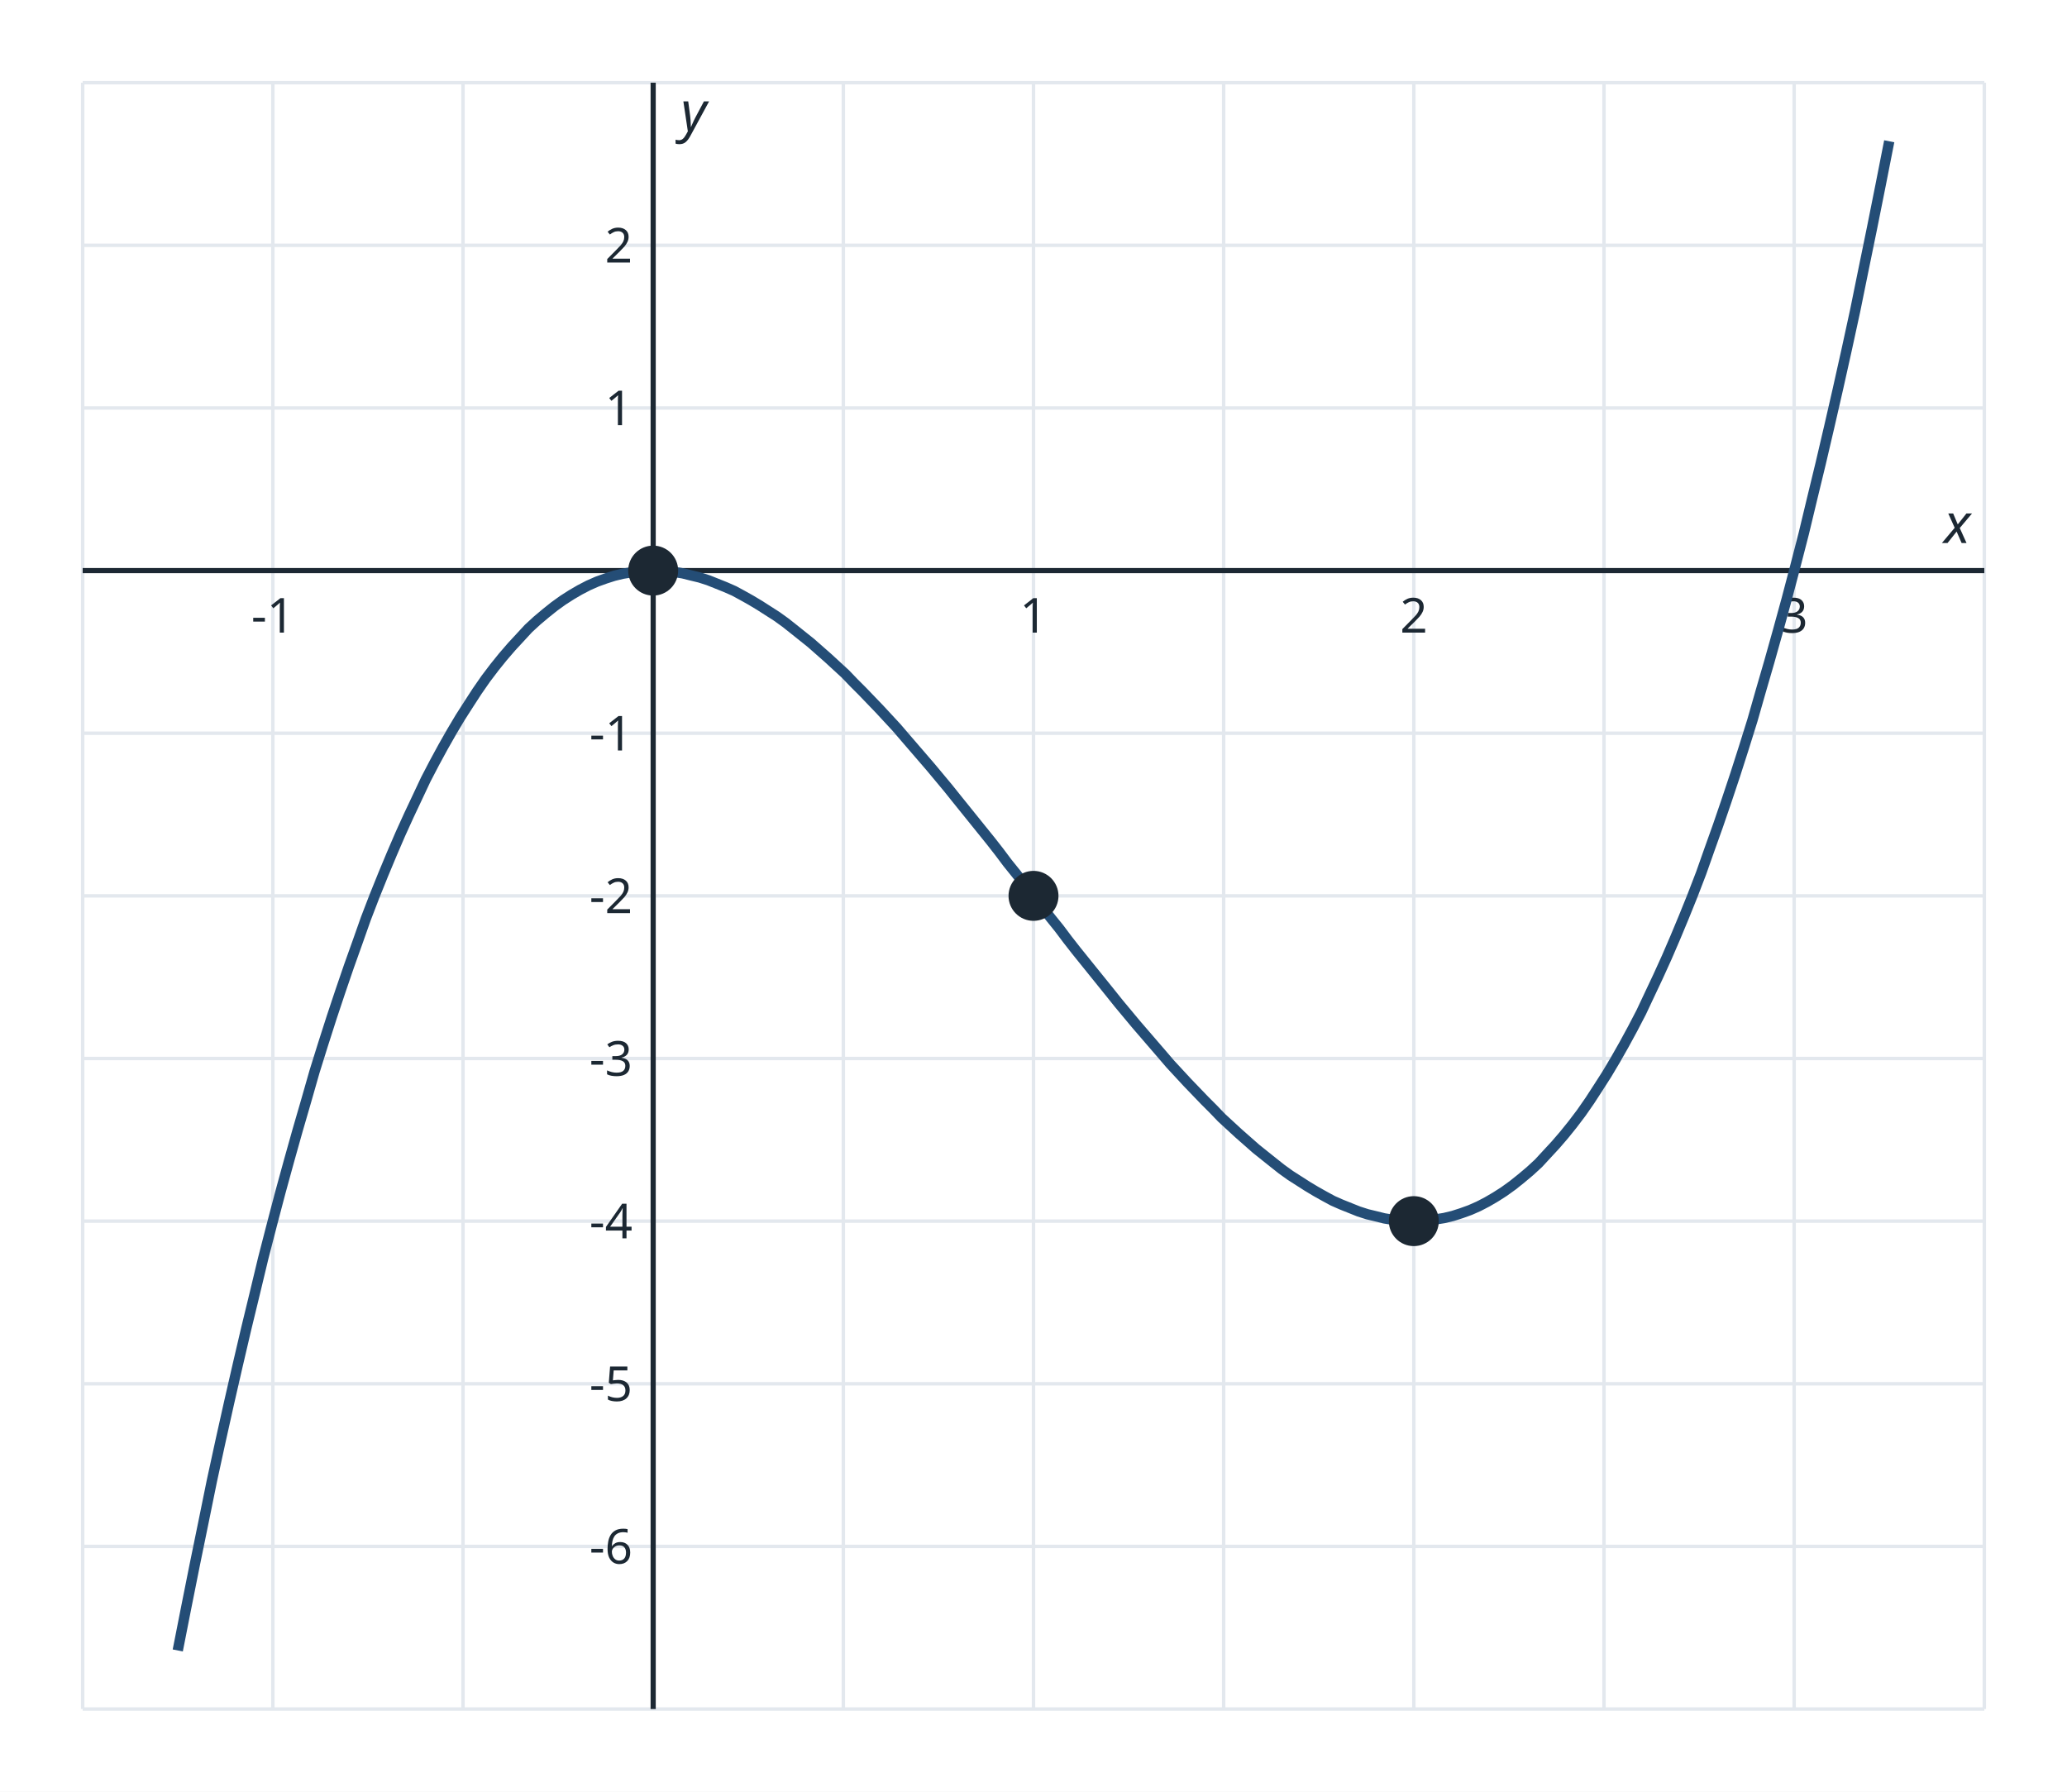
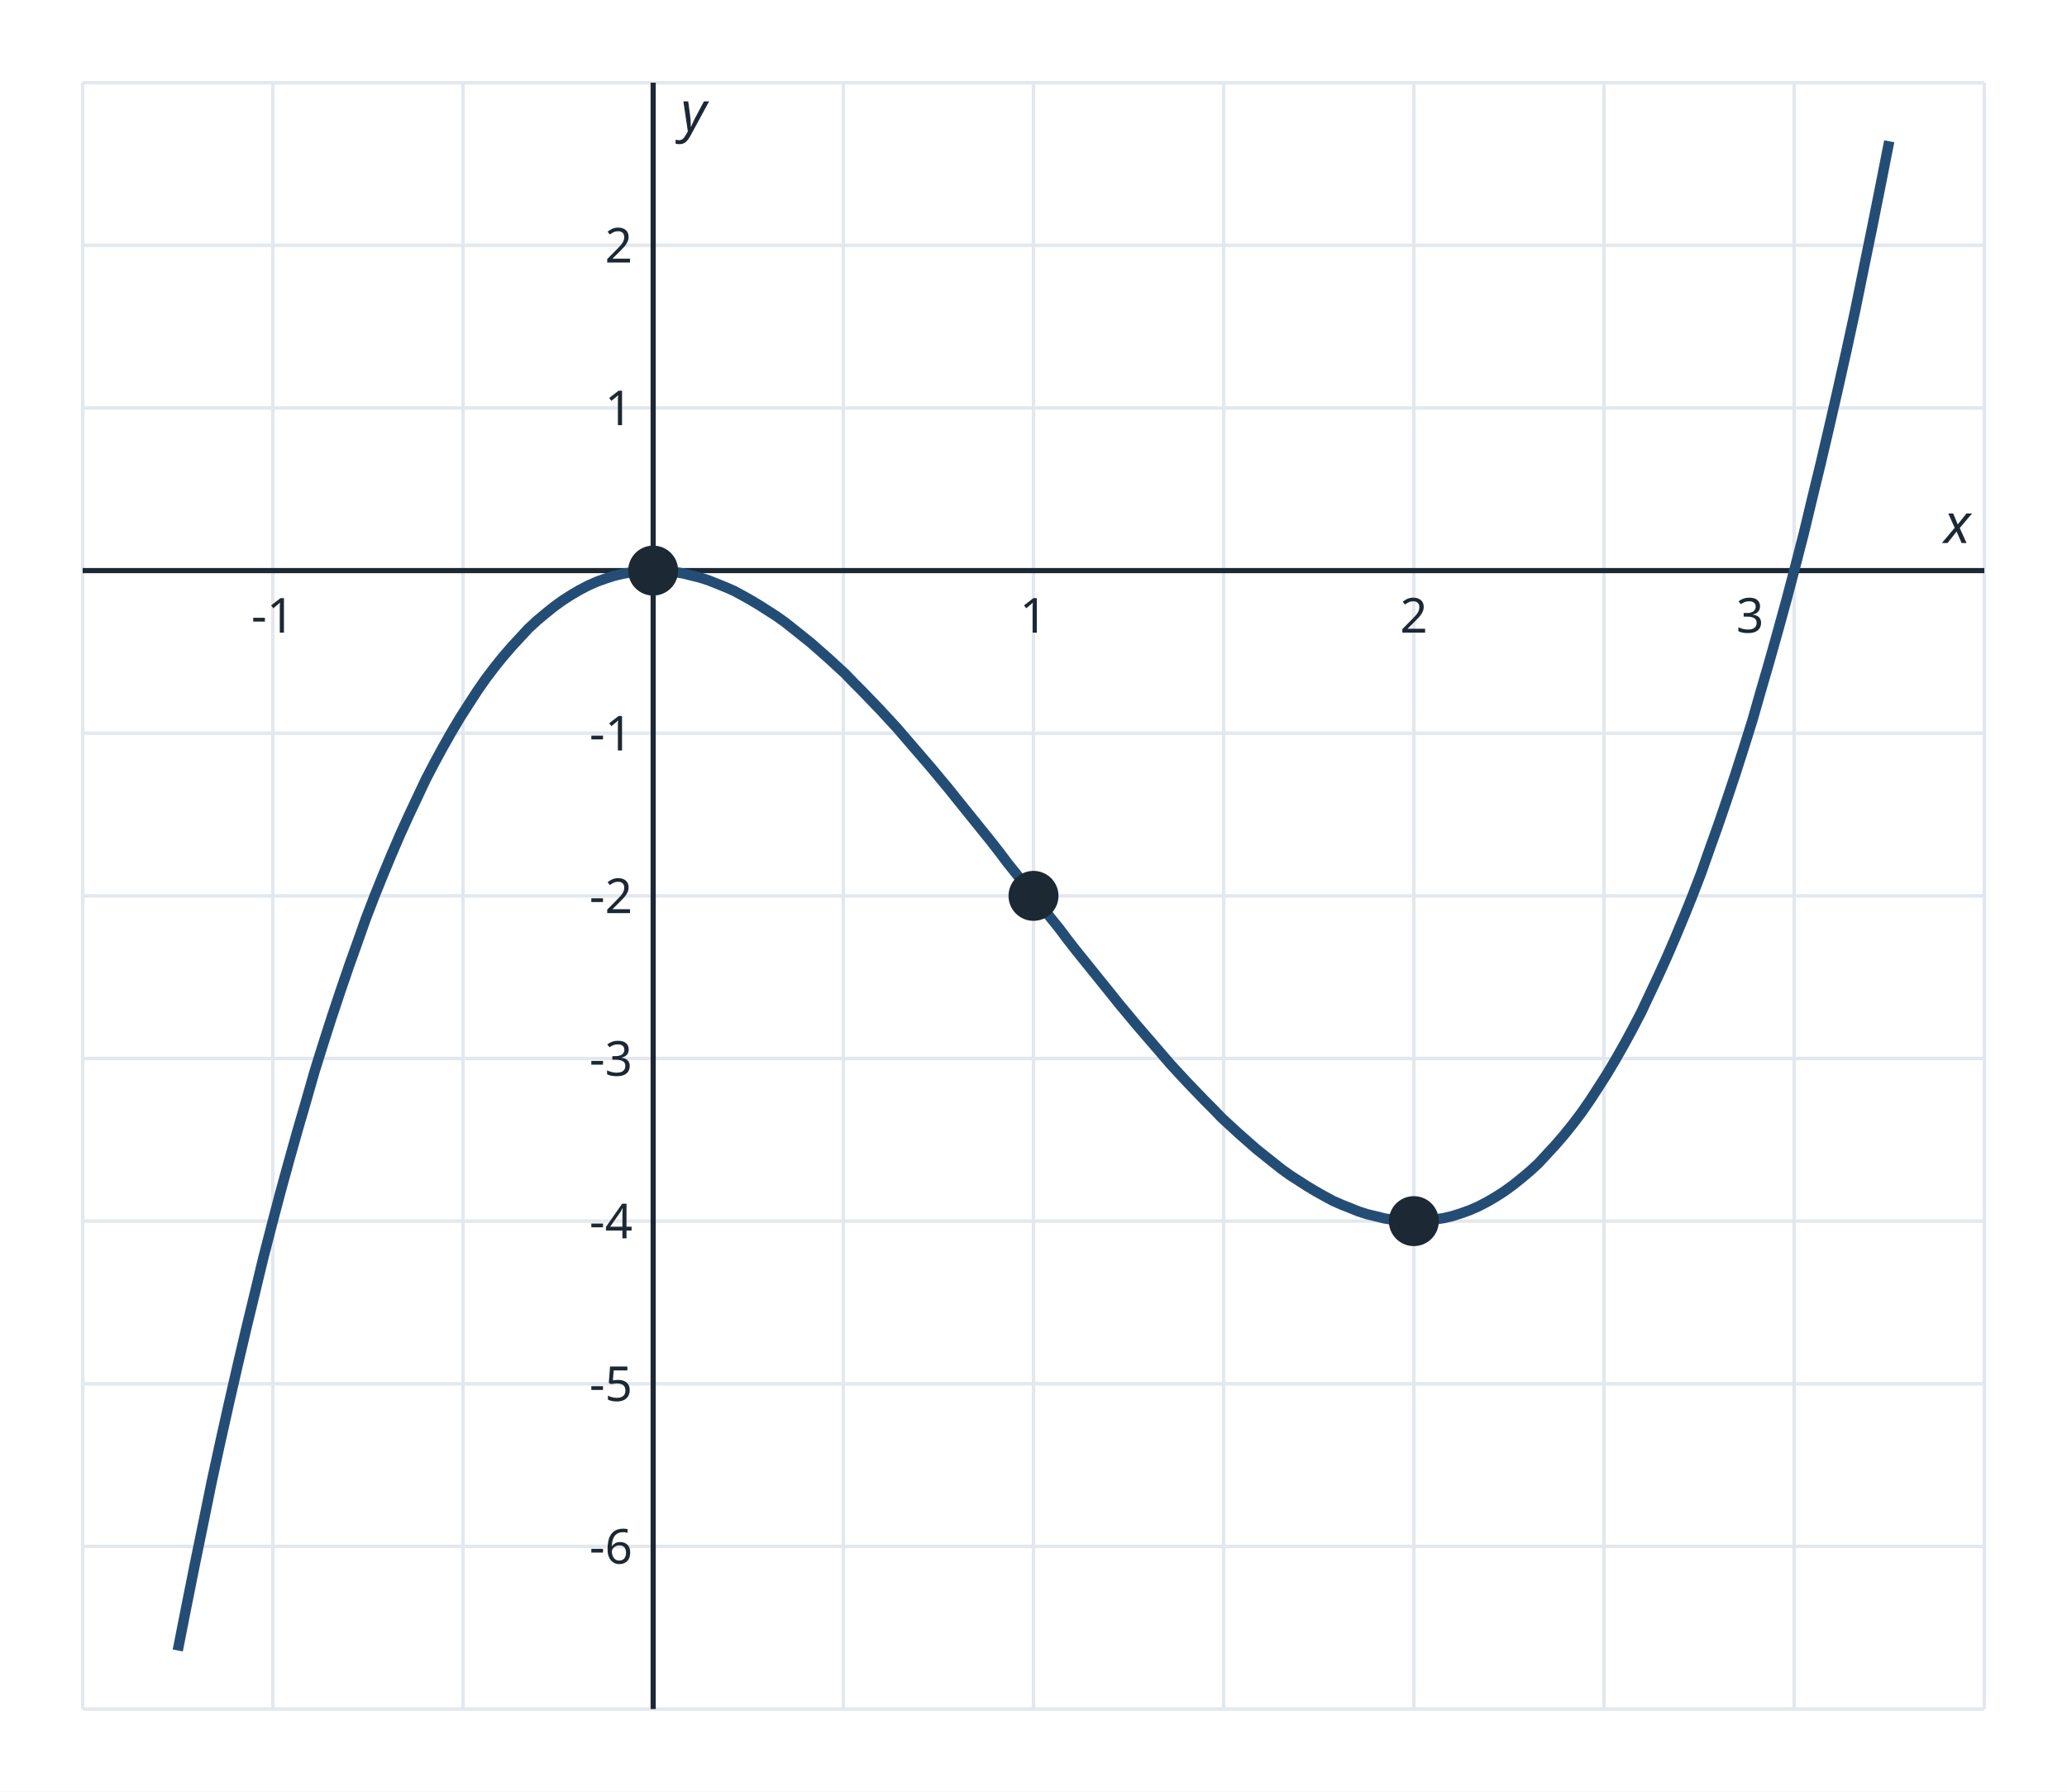
<svg xmlns="http://www.w3.org/2000/svg" viewBox="0 0 600 520" width="600" height="520" font-family="sans-serif" role="img">
  <rect width="600" height="520" fill="#ffffff" />
  <defs>
    <clipPath id="c">
      <rect x="24" y="24" width="552" height="472" />
    </clipPath>
  </defs>
  <line x1="24.0" y1="24" x2="24.0" y2="496" stroke="#e3e8ee" stroke-width="1" />
  <line x1="79.2" y1="24" x2="79.2" y2="496" stroke="#e3e8ee" stroke-width="1" />
  <line x1="134.4" y1="24" x2="134.4" y2="496" stroke="#e3e8ee" stroke-width="1" />
  <line x1="189.6" y1="24" x2="189.6" y2="496" stroke="#e3e8ee" stroke-width="1" />
  <line x1="244.8" y1="24" x2="244.8" y2="496" stroke="#e3e8ee" stroke-width="1" />
  <line x1="300.0" y1="24" x2="300.0" y2="496" stroke="#e3e8ee" stroke-width="1" />
  <line x1="355.2" y1="24" x2="355.2" y2="496" stroke="#e3e8ee" stroke-width="1" />
  <line x1="410.4" y1="24" x2="410.4" y2="496" stroke="#e3e8ee" stroke-width="1" />
  <line x1="465.6" y1="24" x2="465.6" y2="496" stroke="#e3e8ee" stroke-width="1" />
  <line x1="520.8" y1="24" x2="520.8" y2="496" stroke="#e3e8ee" stroke-width="1" />
  <line x1="576.0" y1="24" x2="576.0" y2="496" stroke="#e3e8ee" stroke-width="1" />
  <line x1="24" y1="496.0" x2="576" y2="496.0" stroke="#e3e8ee" stroke-width="1" />
  <line x1="24" y1="448.8" x2="576" y2="448.8" stroke="#e3e8ee" stroke-width="1" />
  <line x1="24" y1="401.6" x2="576" y2="401.6" stroke="#e3e8ee" stroke-width="1" />
  <line x1="24" y1="354.4" x2="576" y2="354.4" stroke="#e3e8ee" stroke-width="1" />
  <line x1="24" y1="307.2" x2="576" y2="307.2" stroke="#e3e8ee" stroke-width="1" />
  <line x1="24" y1="260.0" x2="576" y2="260.0" stroke="#e3e8ee" stroke-width="1" />
  <line x1="24" y1="212.8" x2="576" y2="212.8" stroke="#e3e8ee" stroke-width="1" />
  <line x1="24" y1="165.6" x2="576" y2="165.6" stroke="#e3e8ee" stroke-width="1" />
  <line x1="24" y1="118.4" x2="576" y2="118.4" stroke="#e3e8ee" stroke-width="1" />
  <line x1="24" y1="71.2" x2="576" y2="71.2" stroke="#e3e8ee" stroke-width="1" />
  <line x1="24" y1="24.0" x2="576" y2="24.0" stroke="#e3e8ee" stroke-width="1" />
  <line x1="24" y1="165.6" x2="576" y2="165.6" stroke="#1c2833" stroke-width="1.5" />
  <line x1="189.6" y1="24" x2="189.6" y2="496" stroke="#1c2833" stroke-width="1.5" />
  <text x="572" y="157.6" font-size="16" font-style="italic" text-anchor="end" fill="#1c2833">x</text>
  <text x="197.6" y="38" font-size="16" font-style="italic" fill="#1c2833">y</text>
  <text x="79.2" y="183.6" font-size="14" text-anchor="middle" fill="#1c2833">-1</text>
  <text x="300.0" y="183.6" font-size="14" text-anchor="middle" fill="#1c2833">1</text>
  <text x="410.4" y="183.6" font-size="14" text-anchor="middle" fill="#1c2833">2</text>
-   <text x="520.8" y="183.6" font-size="14" text-anchor="middle" fill="#1c2833">3</text>
+   <text x="512.0" y="183.6" font-size="14" text-anchor="end" fill="#1c2833">3</text>
  <text x="183.6" y="453.8" font-size="14" text-anchor="end" fill="#1c2833">-6</text>
  <text x="183.6" y="406.6" font-size="14" text-anchor="end" fill="#1c2833">-5</text>
  <text x="183.6" y="359.4" font-size="14" text-anchor="end" fill="#1c2833">-4</text>
  <text x="183.6" y="312.2" font-size="14" text-anchor="end" fill="#1c2833">-3</text>
  <text x="183.6" y="265.0" font-size="14" text-anchor="end" fill="#1c2833">-2</text>
  <text x="183.6" y="217.8" font-size="14" text-anchor="end" fill="#1c2833">-1</text>
  <text x="183.6" y="123.4" font-size="14" text-anchor="end" fill="#1c2833">1</text>
  <text x="183.6" y="76.2" font-size="14" text-anchor="end" fill="#1c2833">2</text>
  <polyline points="51.6,479.0 54.1,466.3 56.6,453.8 59.1,441.6 61.5,429.8 64.0,418.3 66.5,407.1 69.0,396.2 71.5,385.5 74.0,375.2 76.4,365.2 78.9,355.5 81.4,346.0 83.9,336.9 86.4,328.0 88.9,319.4 91.3,311.0 93.8,303.0 96.3,295.2 98.8,287.7 101.3,280.4 103.8,273.4 106.2,266.6 108.7,260.1 111.2,253.9 113.7,247.9 116.2,242.1 118.7,236.6 121.2,231.3 123.6,226.2 126.1,221.4 128.6,216.8 131.1,212.4 133.6,208.2 136.1,204.3 138.5,200.6 141.0,197.0 143.5,193.7 146.0,190.6 148.5,187.7 151.0,185.0 153.4,182.4 155.9,180.1 158.4,178.0 160.9,176.0 163.4,174.2 165.9,172.6 168.3,171.2 170.8,169.9 173.3,168.8 175.8,167.9 178.3,167.1 180.8,166.5 183.3,166.1 185.7,165.8 188.2,165.6 190.7,165.6 193.2,165.7 195.7,166.0 198.2,166.4 200.6,167.0 203.1,167.6 205.6,168.4 208.1,169.4 210.6,170.4 213.1,171.5 215.5,172.8 218.0,174.2 220.5,175.7 223.0,177.3 225.5,178.9 228.0,180.7 230.4,182.6 232.9,184.6 235.4,186.6 237.9,188.8 240.4,191.0 242.9,193.3 245.4,195.6 247.8,198.1 250.3,200.6 252.8,203.2 255.3,205.8 257.8,208.5 260.3,211.2 262.7,214.0 265.2,216.9 267.7,219.8 270.2,222.7 272.7,225.7 275.2,228.7 277.6,231.7 280.1,234.8 282.6,237.9 285.1,241.0 287.6,244.1 290.1,247.3 292.5,250.5 295.0,253.6 297.5,256.8 300.0,260.0 302.5,263.2 305.0,266.4 307.5,269.5 309.9,272.7 312.4,275.9 314.9,279.0 317.4,282.1 319.9,285.2 322.4,288.3 324.8,291.3 327.3,294.3 329.8,297.3 332.3,300.2 334.8,303.1 337.3,306.0 339.7,308.8 342.2,311.5 344.7,314.2 347.2,316.8 349.7,319.4 352.2,321.9 354.6,324.4 357.1,326.7 359.6,329.0 362.1,331.2 364.6,333.4 367.1,335.4 369.6,337.4 372.0,339.3 374.5,341.1 377.0,342.7 379.5,344.3 382.0,345.8 384.5,347.2 386.9,348.5 389.4,349.6 391.9,350.6 394.4,351.6 396.9,352.4 399.4,353.0 401.8,353.6 404.3,354.0 406.8,354.3 409.3,354.4 411.8,354.4 414.3,354.2 416.7,353.9 419.2,353.5 421.7,352.9 424.2,352.1 426.7,351.2 429.2,350.1 431.7,348.8 434.1,347.4 436.6,345.8 439.1,344.0 441.6,342.0 444.1,339.9 446.6,337.6 449.0,335.0 451.5,332.3 454.0,329.4 456.5,326.3 459.0,323.0 461.5,319.4 463.9,315.7 466.4,311.8 468.9,307.6 471.4,303.2 473.9,298.6 476.4,293.8 478.8,288.7 481.3,283.4 483.8,277.9 486.3,272.1 488.8,266.1 491.3,259.9 493.8,253.4 496.2,246.6 498.7,239.6 501.2,232.3 503.7,224.8 506.2,217.0 508.7,209.0 511.1,200.6 513.6,192.0 516.1,183.1 518.6,174.0 521.1,164.5 523.6,154.8 526.0,144.8 528.5,134.5 531.0,123.8 533.5,112.9 536.0,101.7 538.5,90.2 540.9,78.4 543.4,66.2 545.9,53.7 548.4,41.0" fill="none" stroke="#244d76" stroke-width="3" stroke-linejoin="round" clip-path="url(#c)" />
  <circle cx="189.6" cy="165.6" r="6" fill="#1c2833" stroke="#1c2833" stroke-width="2.5" />
  <circle cx="300.0" cy="260.0" r="6" fill="#1c2833" stroke="#1c2833" stroke-width="2.5" />
  <circle cx="410.4" cy="354.4" r="6" fill="#1c2833" stroke="#1c2833" stroke-width="2.5" />
</svg>
